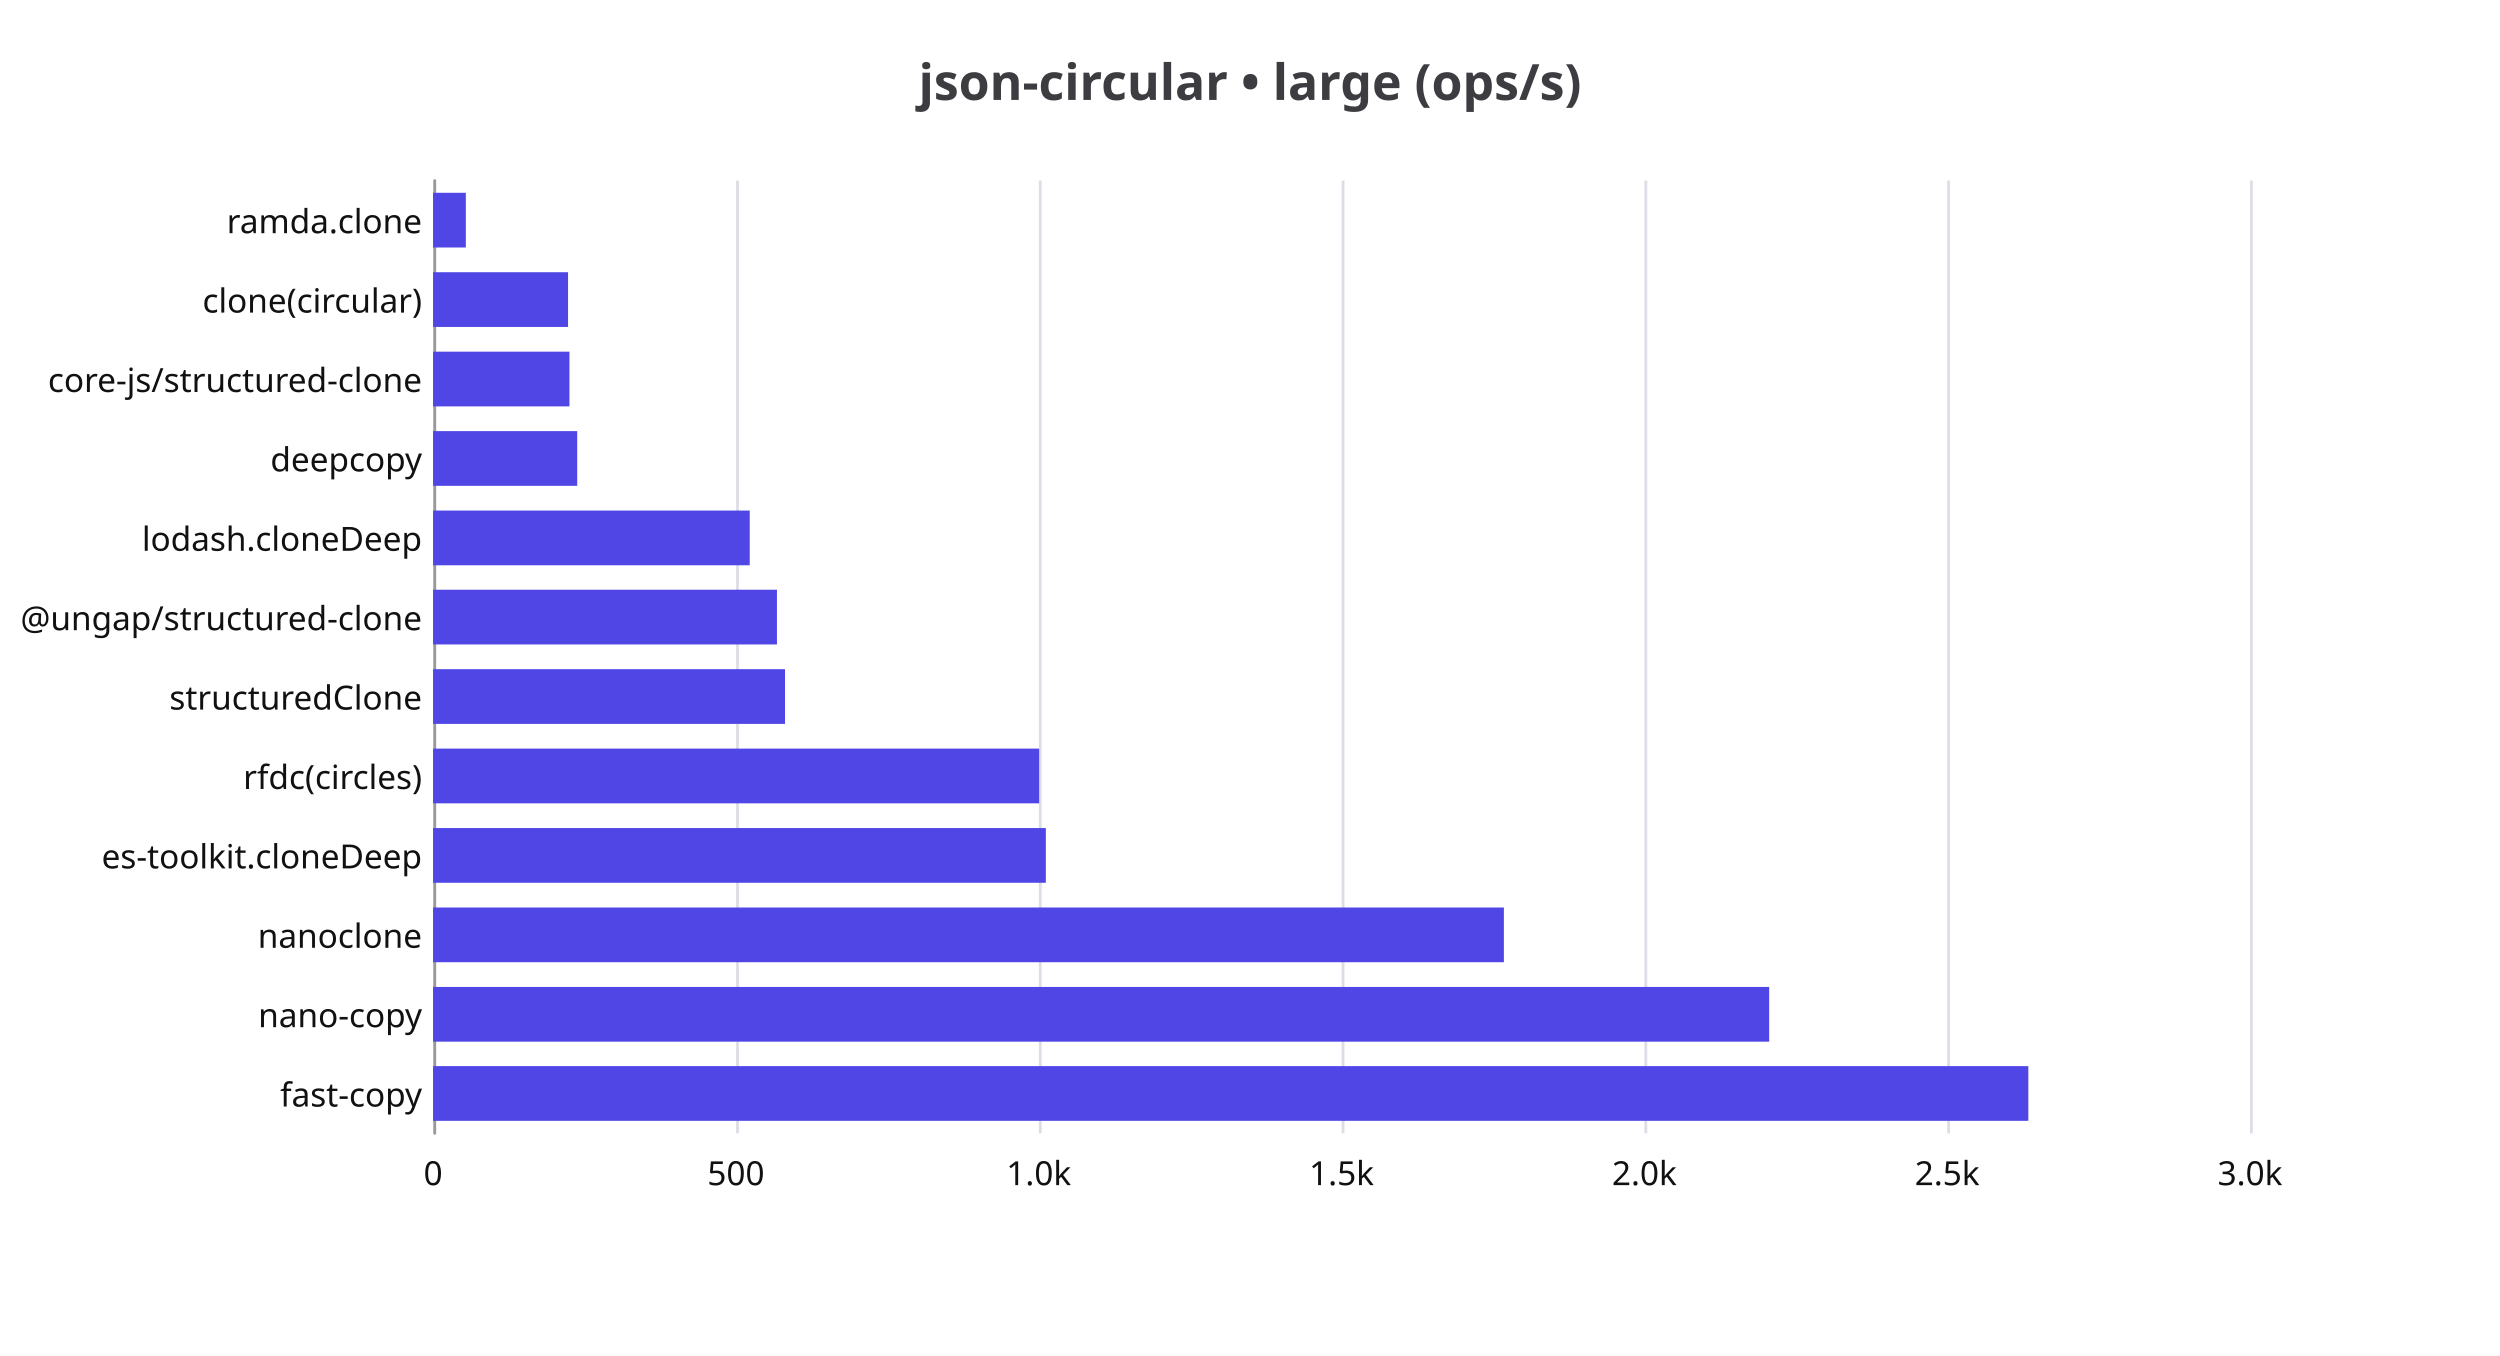
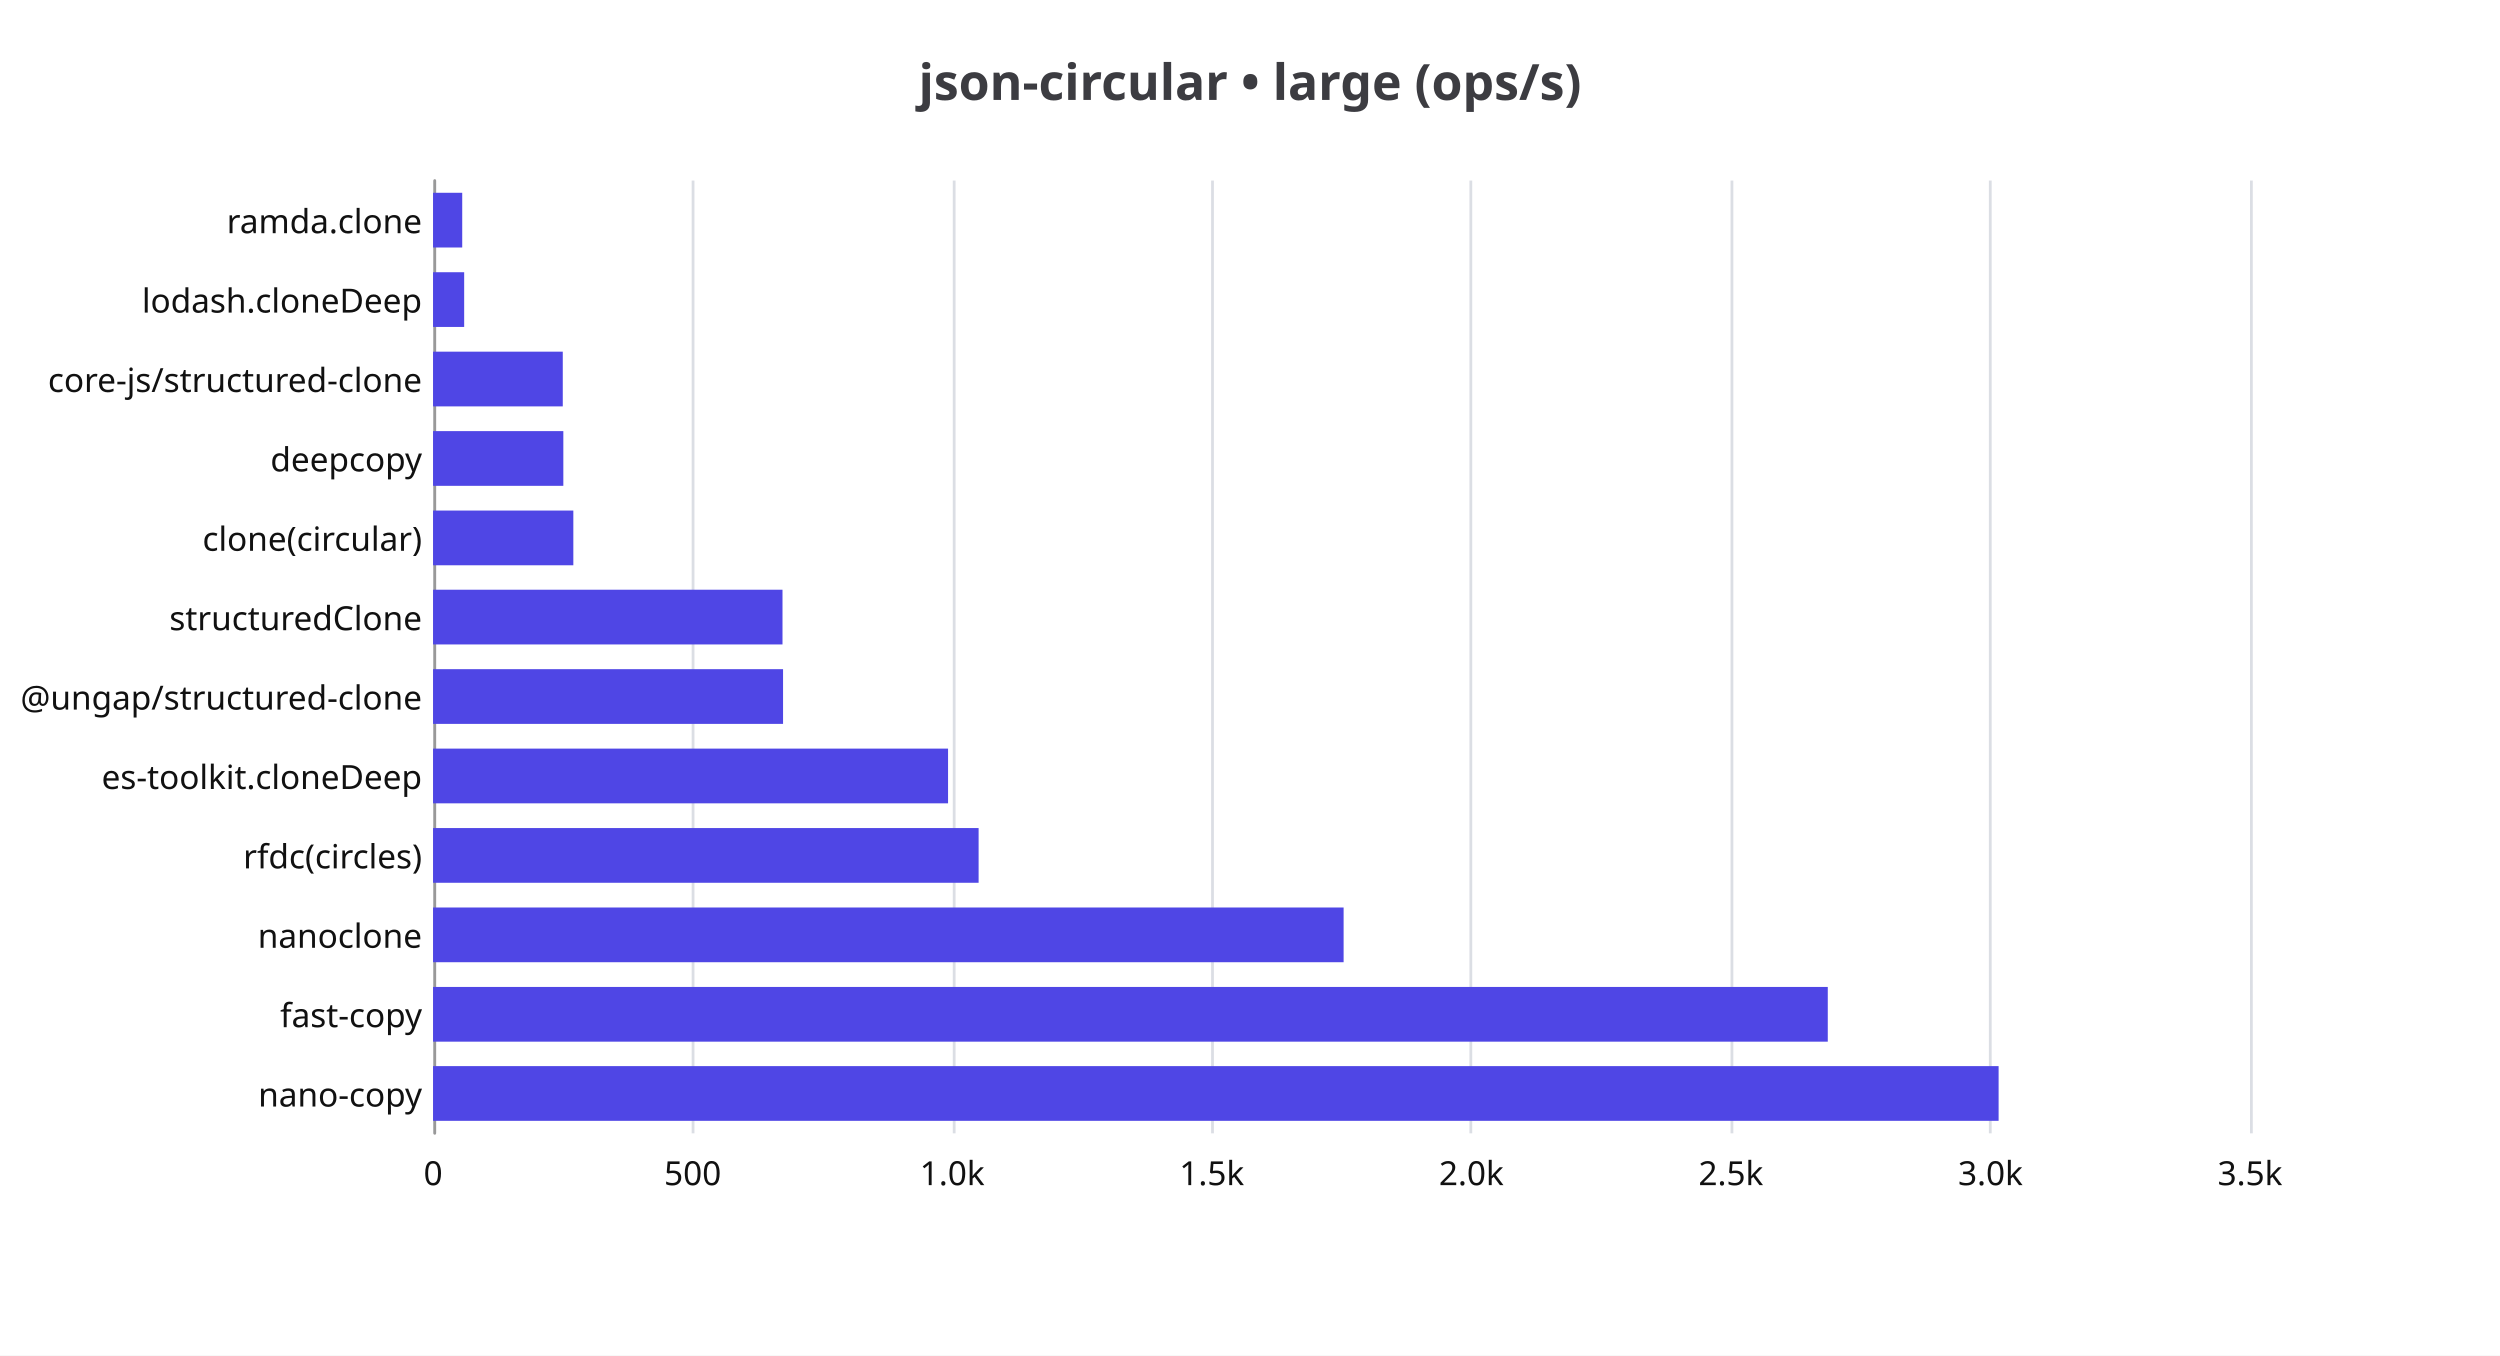
<svg xmlns="http://www.w3.org/2000/svg" width="900" height="488" version="1.1" baseProfile="full" viewBox="0 0 900 488">
  <rect width="900" height="488" x="0" y="0" fill="#ffffff" />
  <path d="M156.5 65L156.5 408" fill="none" pointer-events="visible" stroke="#dbdee4" class="zr3-cls-6" />
-   <path d="M265.5 65L265.5 408" fill="none" pointer-events="visible" stroke="#dbdee4" class="zr3-cls-6" />
-   <path d="M374.5 65L374.5 408" fill="none" pointer-events="visible" stroke="#dbdee4" class="zr3-cls-6" />
-   <path d="M483.5 65L483.5 408" fill="none" pointer-events="visible" stroke="#dbdee4" class="zr3-cls-6" />
-   <path d="M592.5 65L592.5 408" fill="none" pointer-events="visible" stroke="#dbdee4" class="zr3-cls-6" />
-   <path d="M701.5 65L701.5 408" fill="none" pointer-events="visible" stroke="#dbdee4" class="zr3-cls-6" />
+   <path d="M249.5 65L249.5 408" fill="none" pointer-events="visible" stroke="#dbdee4" class="zr3-cls-6" />
+   <path d="M343.5 65L343.5 408" fill="none" pointer-events="visible" stroke="#dbdee4" class="zr3-cls-6" />
+   <path d="M436.5 65L436.5 408" fill="none" pointer-events="visible" stroke="#dbdee4" class="zr3-cls-6" />
+   <path d="M529.5 65L529.5 408" fill="none" pointer-events="visible" stroke="#dbdee4" class="zr3-cls-6" />
+   <path d="M623.5 65L623.5 408" fill="none" pointer-events="visible" stroke="#dbdee4" class="zr3-cls-6" />
+   <path d="M716.5 65L716.5 408" fill="none" pointer-events="visible" stroke="#dbdee4" class="zr3-cls-6" />
  <path d="M810.5 65L810.5 408" fill="none" pointer-events="visible" stroke="#dbdee4" class="zr3-cls-6" />
  <path d="M156.5 408L156.5 65" fill="none" pointer-events="visible" stroke="#999" stroke-linecap="round" class="zr3-cls-6" />
-   <text dominant-baseline="central" text-anchor="end" style="font-size:12px;font-family:Microsoft YaHei;" xml:space="preserve" transform="translate(151.92 393.7083)" fill="#111">    fast-copy</text>
-   <text dominant-baseline="central" text-anchor="end" style="font-size:12px;font-family:Microsoft YaHei;" xml:space="preserve" transform="translate(151.92 365.125)" fill="#111">    nano-copy</text>
+   <text dominant-baseline="central" text-anchor="end" style="font-size:12px;font-family:Microsoft YaHei;" xml:space="preserve" transform="translate(151.92 393.7083)" fill="#111">    nano-copy</text>
+   <text dominant-baseline="central" text-anchor="end" style="font-size:12px;font-family:Microsoft YaHei;" xml:space="preserve" transform="translate(151.92 365.125)" fill="#111">    fast-copy</text>
  <text dominant-baseline="central" text-anchor="end" style="font-size:12px;font-family:Microsoft YaHei;" xml:space="preserve" transform="translate(151.92 336.5417)" fill="#111">    nanoclone</text>
-   <text dominant-baseline="central" text-anchor="end" style="font-size:12px;font-family:Microsoft YaHei;" xml:space="preserve" transform="translate(151.92 307.9583)" fill="#111">    es-toolkit.cloneDeep</text>
-   <text dominant-baseline="central" text-anchor="end" style="font-size:12px;font-family:Microsoft YaHei;" xml:space="preserve" transform="translate(151.92 279.375)" fill="#111">    rfdc(circles)</text>
-   <text dominant-baseline="central" text-anchor="end" style="font-size:12px;font-family:Microsoft YaHei;" xml:space="preserve" transform="translate(151.92 250.7917)" fill="#111">    structuredClone</text>
-   <text dominant-baseline="central" text-anchor="end" style="font-size:12px;font-family:Microsoft YaHei;" xml:space="preserve" transform="translate(151.92 222.2083)" fill="#111">    @ungap/structured-clone</text>
-   <text dominant-baseline="central" text-anchor="end" style="font-size:12px;font-family:Microsoft YaHei;" xml:space="preserve" transform="translate(151.92 193.625)" fill="#111">    lodash.cloneDeep</text>
+   <text dominant-baseline="central" text-anchor="end" style="font-size:12px;font-family:Microsoft YaHei;" xml:space="preserve" transform="translate(151.92 307.9583)" fill="#111">    rfdc(circles)</text>
+   <text dominant-baseline="central" text-anchor="end" style="font-size:12px;font-family:Microsoft YaHei;" xml:space="preserve" transform="translate(151.92 279.375)" fill="#111">    es-toolkit.cloneDeep</text>
+   <text dominant-baseline="central" text-anchor="end" style="font-size:12px;font-family:Microsoft YaHei;" xml:space="preserve" transform="translate(151.92 250.7917)" fill="#111">    @ungap/structured-clone</text>
+   <text dominant-baseline="central" text-anchor="end" style="font-size:12px;font-family:Microsoft YaHei;" xml:space="preserve" transform="translate(151.92 222.2083)" fill="#111">    structuredClone</text>
+   <text dominant-baseline="central" text-anchor="end" style="font-size:12px;font-family:Microsoft YaHei;" xml:space="preserve" transform="translate(151.92 193.625)" fill="#111">    clone(circular)</text>
  <text dominant-baseline="central" text-anchor="end" style="font-size:12px;font-family:Microsoft YaHei;" xml:space="preserve" transform="translate(151.92 165.0417)" fill="#111">    deepcopy</text>
  <text dominant-baseline="central" text-anchor="end" style="font-size:12px;font-family:Microsoft YaHei;" xml:space="preserve" transform="translate(151.92 136.4583)" fill="#111">    core-js/structured-clone</text>
-   <text dominant-baseline="central" text-anchor="end" style="font-size:12px;font-family:Microsoft YaHei;" xml:space="preserve" transform="translate(151.92 107.875)" fill="#111">    clone(circular)</text>
+   <text dominant-baseline="central" text-anchor="end" style="font-size:12px;font-family:Microsoft YaHei;" xml:space="preserve" transform="translate(151.92 107.875)" fill="#111">    lodash.cloneDeep</text>
  <text dominant-baseline="central" text-anchor="end" style="font-size:12px;font-family:Microsoft YaHei;" xml:space="preserve" transform="translate(151.92 79.2917)" fill="#111">    ramda.clone</text>
  <text dominant-baseline="central" text-anchor="middle" style="font-size:12px;font-family:Microsoft YaHei;" y="6" transform="translate(155.92 416)" fill="#111">0</text>
-   <text dominant-baseline="central" text-anchor="middle" style="font-size:12px;font-family:Microsoft YaHei;" y="6" transform="translate(264.9333 416)" fill="#111">500</text>
-   <text dominant-baseline="central" text-anchor="middle" style="font-size:12px;font-family:Microsoft YaHei;" y="6" transform="translate(373.9467 416)" fill="#111">1.0k</text>
-   <text dominant-baseline="central" text-anchor="middle" style="font-size:12px;font-family:Microsoft YaHei;" y="6" transform="translate(482.96 416)" fill="#111">1.5k</text>
-   <text dominant-baseline="central" text-anchor="middle" style="font-size:12px;font-family:Microsoft YaHei;" y="6" transform="translate(591.9733 416)" fill="#111">2.0k</text>
-   <text dominant-baseline="central" text-anchor="middle" style="font-size:12px;font-family:Microsoft YaHei;" y="6" transform="translate(700.9867 416)" fill="#111">2.5k</text>
-   <text dominant-baseline="central" text-anchor="middle" style="font-size:12px;font-family:Microsoft YaHei;" y="6" transform="translate(810 416)" fill="#111">3.0k</text>
-   <path d="M155.9 383.8l574.3 0l0 19.7l-574.3 0Z" fill="#4F46E5" ecmeta_series_index="0" ecmeta_data_index="0" ecmeta_ssr_type="chart" class="zr3-cls-7" />
-   <path d="M155.9 355.3l481 0l0 19.7l-481 0Z" fill="#4F46E5" ecmeta_series_index="0" ecmeta_data_index="1" ecmeta_ssr_type="chart" class="zr3-cls-7" />
-   <path d="M155.9 326.7l385.5 0l0 19.7l-385.5 0Z" fill="#4F46E5" ecmeta_series_index="0" ecmeta_data_index="2" ecmeta_ssr_type="chart" class="zr3-cls-7" />
-   <path d="M155.9 298.1l220.6 0l0 19.7l-220.6 0Z" fill="#4F46E5" ecmeta_series_index="0" ecmeta_data_index="3" ecmeta_ssr_type="chart" class="zr3-cls-7" />
-   <path d="M155.9 269.5l218.2 0l0 19.7l-218.2 0Z" fill="#4F46E5" ecmeta_series_index="0" ecmeta_data_index="4" ecmeta_ssr_type="chart" class="zr3-cls-7" />
-   <path d="M155.9 240.9l126.7 0l0 19.7l-126.7 0Z" fill="#4F46E5" ecmeta_series_index="0" ecmeta_data_index="5" ecmeta_ssr_type="chart" class="zr3-cls-7" />
-   <path d="M155.9 212.3l123.8 0l0 19.7l-123.8 0Z" fill="#4F46E5" ecmeta_series_index="0" ecmeta_data_index="6" ecmeta_ssr_type="chart" class="zr3-cls-7" />
-   <path d="M155.9 183.8l114 0l0 19.7l-114 0Z" fill="#4F46E5" ecmeta_series_index="0" ecmeta_data_index="7" ecmeta_ssr_type="chart" class="zr3-cls-7" />
-   <path d="M155.9 155.2l51.9 0l0 19.7l-51.9 0Z" fill="#4F46E5" ecmeta_series_index="0" ecmeta_data_index="8" ecmeta_ssr_type="chart" class="zr3-cls-7" />
-   <path d="M155.9 126.6l49.1 0l0 19.7l-49.1 0Z" fill="#4F46E5" ecmeta_series_index="0" ecmeta_data_index="9" ecmeta_ssr_type="chart" class="zr3-cls-7" />
-   <path d="M155.9 98l48.6 0l0 19.7l-48.6 0Z" fill="#4F46E5" ecmeta_series_index="0" ecmeta_data_index="10" ecmeta_ssr_type="chart" class="zr3-cls-7" />
-   <path d="M155.9 69.4l11.8 0l0 19.7l-11.8 0Z" fill="#4F46E5" ecmeta_series_index="0" ecmeta_data_index="11" ecmeta_ssr_type="chart" class="zr3-cls-7" />
+   <text dominant-baseline="central" text-anchor="middle" style="font-size:12px;font-family:Microsoft YaHei;" y="6" transform="translate(249.36 416)" fill="#111">500</text>
+   <text dominant-baseline="central" text-anchor="middle" style="font-size:12px;font-family:Microsoft YaHei;" y="6" transform="translate(342.8 416)" fill="#111">1.0k</text>
+   <text dominant-baseline="central" text-anchor="middle" style="font-size:12px;font-family:Microsoft YaHei;" y="6" transform="translate(436.24 416)" fill="#111">1.5k</text>
+   <text dominant-baseline="central" text-anchor="middle" style="font-size:12px;font-family:Microsoft YaHei;" y="6" transform="translate(529.68 416)" fill="#111">2.0k</text>
+   <text dominant-baseline="central" text-anchor="middle" style="font-size:12px;font-family:Microsoft YaHei;" y="6" transform="translate(623.12 416)" fill="#111">2.5k</text>
+   <text dominant-baseline="central" text-anchor="middle" style="font-size:12px;font-family:Microsoft YaHei;" y="6" transform="translate(716.56 416)" fill="#111">3.0k</text>
+   <text dominant-baseline="central" text-anchor="middle" style="font-size:12px;font-family:Microsoft YaHei;" y="6" transform="translate(810 416)" fill="#111">3.5k</text>
+   <path d="M155.9 383.8l563.6 0l0 19.7l-563.6 0Z" fill="#4F46E5" ecmeta_series_index="0" ecmeta_data_index="0" ecmeta_ssr_type="chart" class="zr3-cls-7" />
+   <path d="M155.9 355.3l502.1 0l0 19.7l-502.1 0Z" fill="#4F46E5" ecmeta_series_index="0" ecmeta_data_index="1" ecmeta_ssr_type="chart" class="zr3-cls-7" />
+   <path d="M155.9 326.7l327.8 0l0 19.7l-327.8 0Z" fill="#4F46E5" ecmeta_series_index="0" ecmeta_data_index="2" ecmeta_ssr_type="chart" class="zr3-cls-7" />
+   <path d="M155.9 298.1l196.4 0l0 19.7l-196.4 0Z" fill="#4F46E5" ecmeta_series_index="0" ecmeta_data_index="3" ecmeta_ssr_type="chart" class="zr3-cls-7" />
+   <path d="M155.9 269.5l185.4 0l0 19.7l-185.4 0Z" fill="#4F46E5" ecmeta_series_index="0" ecmeta_data_index="4" ecmeta_ssr_type="chart" class="zr3-cls-7" />
+   <path d="M155.9 240.9l126 0l0 19.7l-126 0Z" fill="#4F46E5" ecmeta_series_index="0" ecmeta_data_index="5" ecmeta_ssr_type="chart" class="zr3-cls-7" />
+   <path d="M155.9 212.3l125.8 0l0 19.7l-125.8 0Z" fill="#4F46E5" ecmeta_series_index="0" ecmeta_data_index="6" ecmeta_ssr_type="chart" class="zr3-cls-7" />
+   <path d="M155.9 183.8l50.5 0l0 19.7l-50.5 0Z" fill="#4F46E5" ecmeta_series_index="0" ecmeta_data_index="7" ecmeta_ssr_type="chart" class="zr3-cls-7" />
+   <path d="M155.9 155.2l46.9 0l0 19.7l-46.9 0Z" fill="#4F46E5" ecmeta_series_index="0" ecmeta_data_index="8" ecmeta_ssr_type="chart" class="zr3-cls-7" />
+   <path d="M155.9 126.6l46.7 0l0 19.7l-46.7 0Z" fill="#4F46E5" ecmeta_series_index="0" ecmeta_data_index="9" ecmeta_ssr_type="chart" class="zr3-cls-7" />
+   <path d="M155.9 98l11.2 0l0 19.7l-11.2 0Z" fill="#4F46E5" ecmeta_series_index="0" ecmeta_data_index="10" ecmeta_ssr_type="chart" class="zr3-cls-7" />
+   <path d="M155.9 69.4l10.5 0l0 19.7l-10.5 0Z" fill="#4F46E5" ecmeta_series_index="0" ecmeta_data_index="11" ecmeta_ssr_type="chart" class="zr3-cls-7" />
  <path d="M-117.7 -5l235.4 0l0 28l-235.4 0Z" transform="translate(450 20)" fill="rgb(0,0,0)" fill-opacity="0" stroke="#3c3c41" stroke-width="0" class="zr3-cls-6" />
  <text dominant-baseline="central" text-anchor="middle" style="font-size:18px;font-family:Microsoft YaHei;font-weight:bold;" xml:space="preserve" y="9" transform="translate(450 20)" fill="#3c3c41">json-circular • large (ops/s)</text>
  <style>
.zr3-cls-6:hover {
pointer-events:none;
}
.zr3-cls-7:hover {
cursor:pointer;
fill:rgba(86,77,251,1);
}



</style>
</svg>
